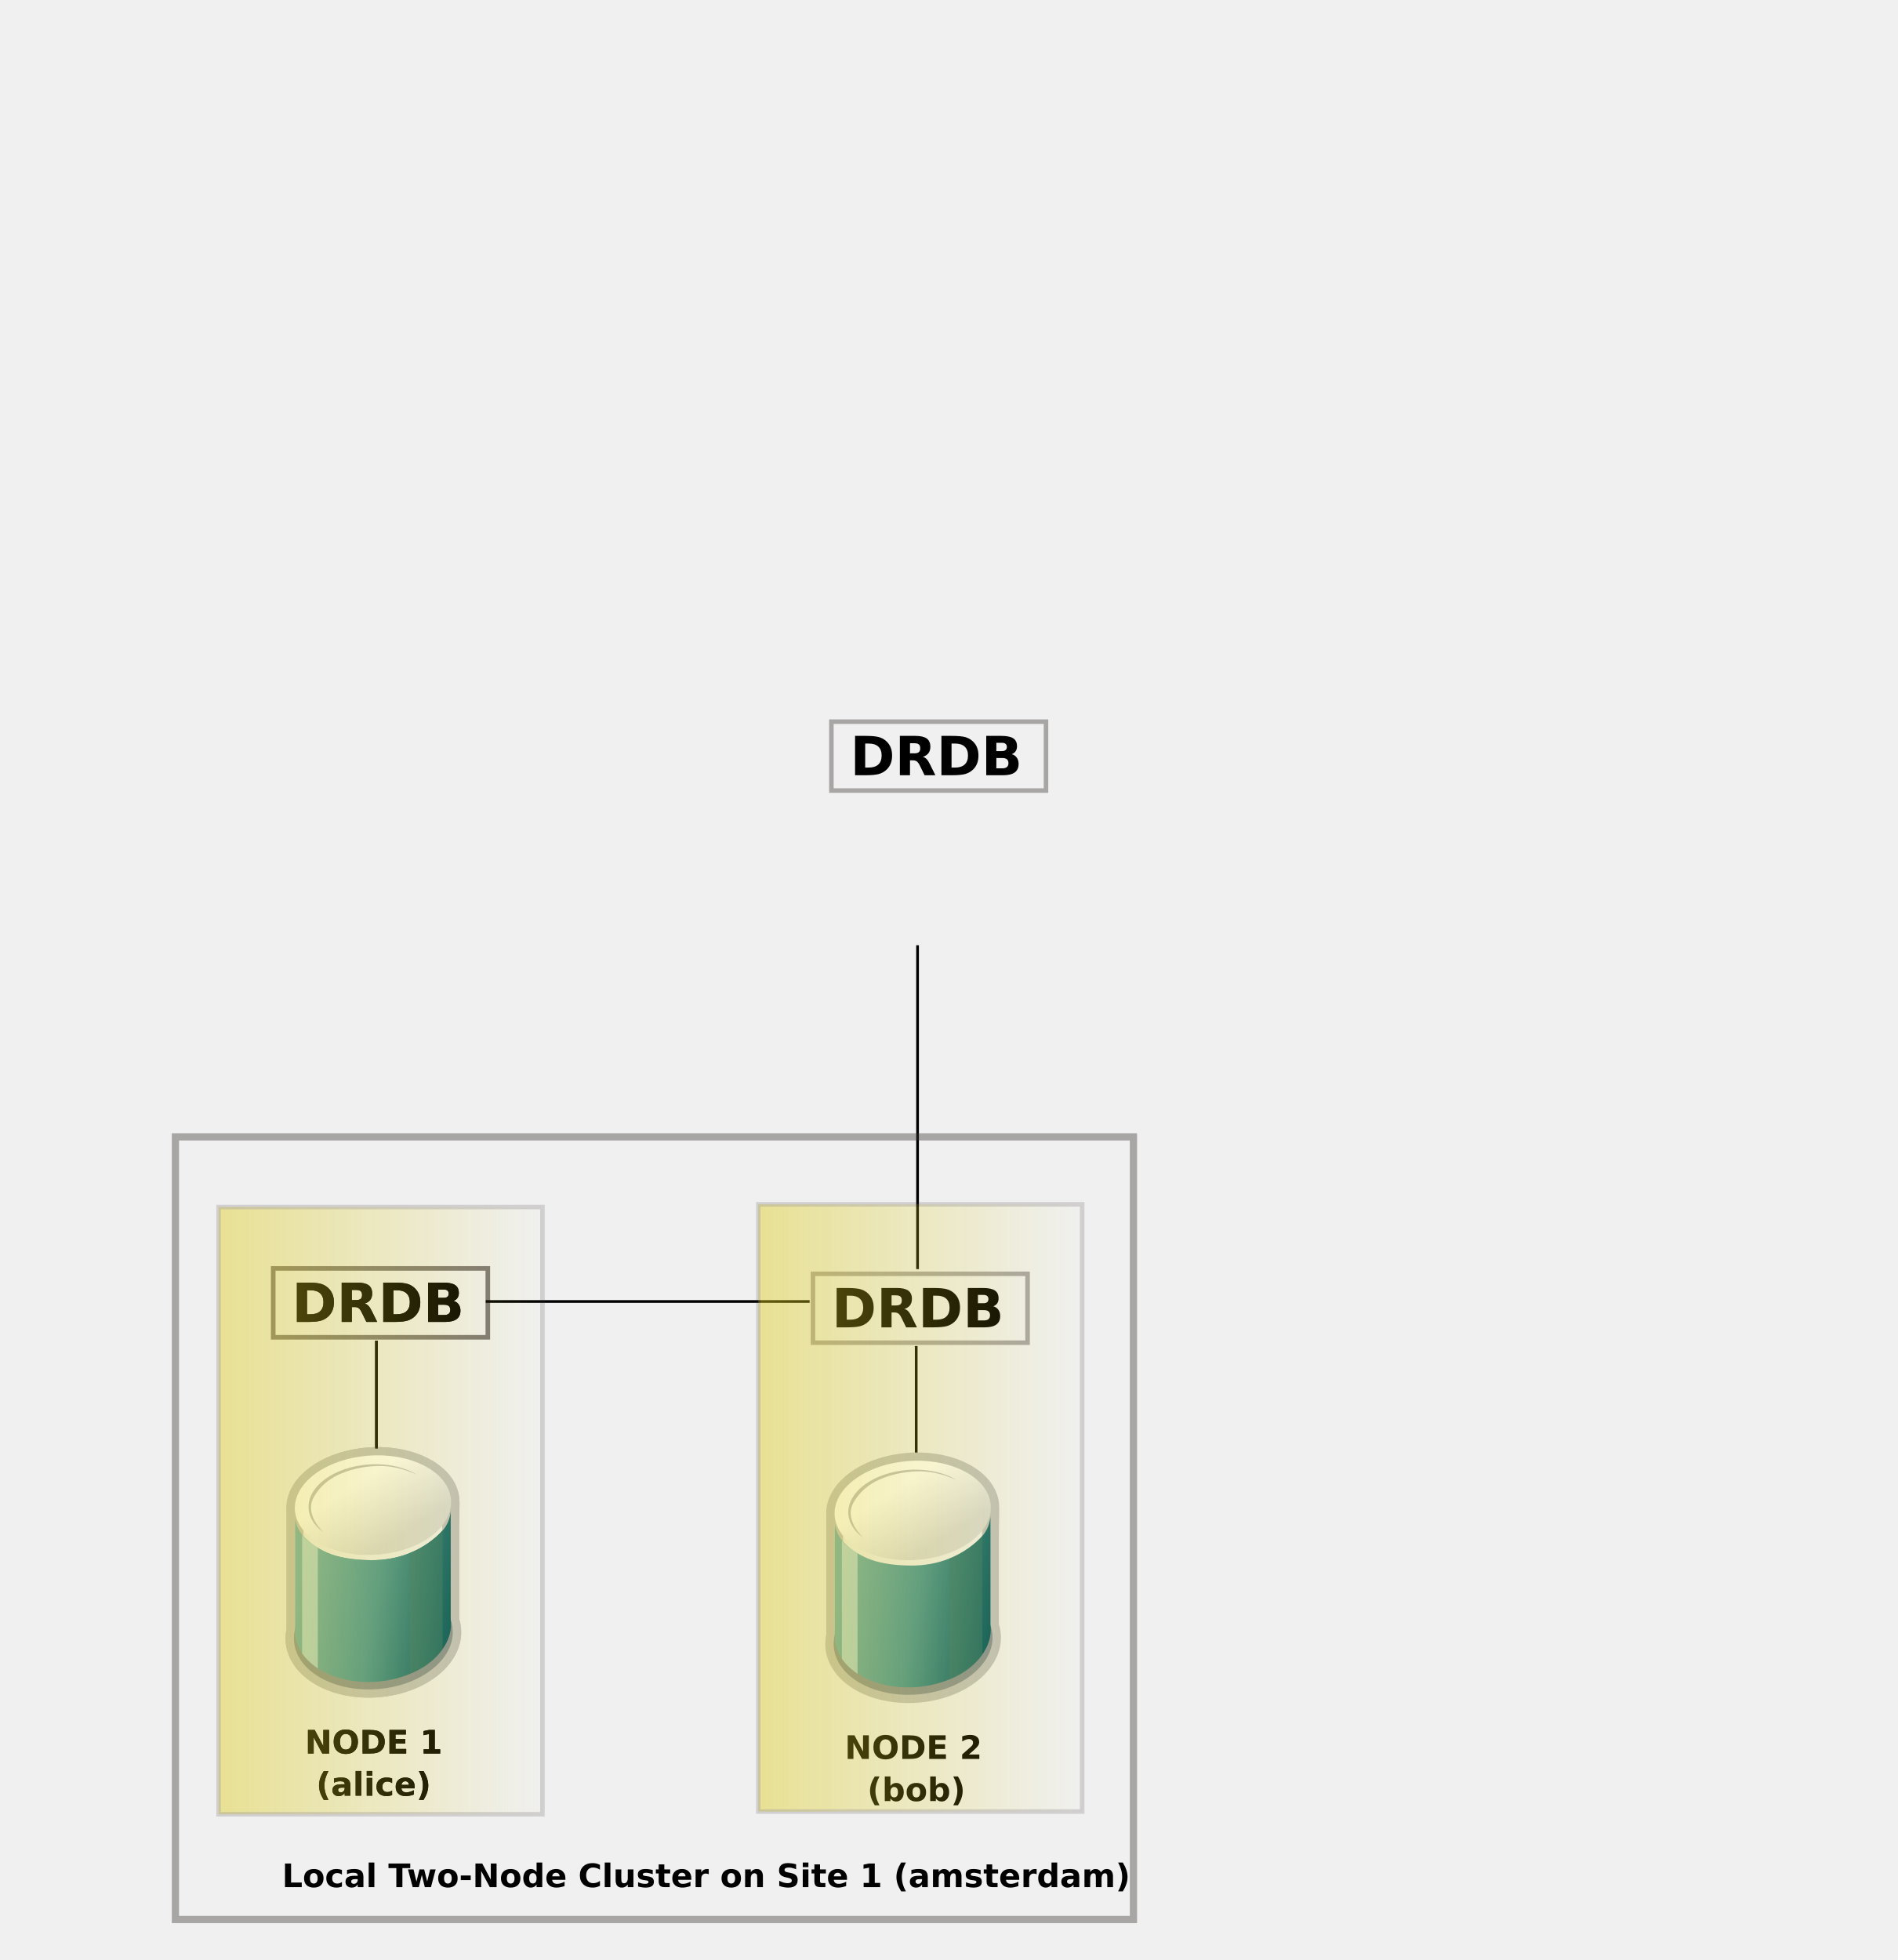
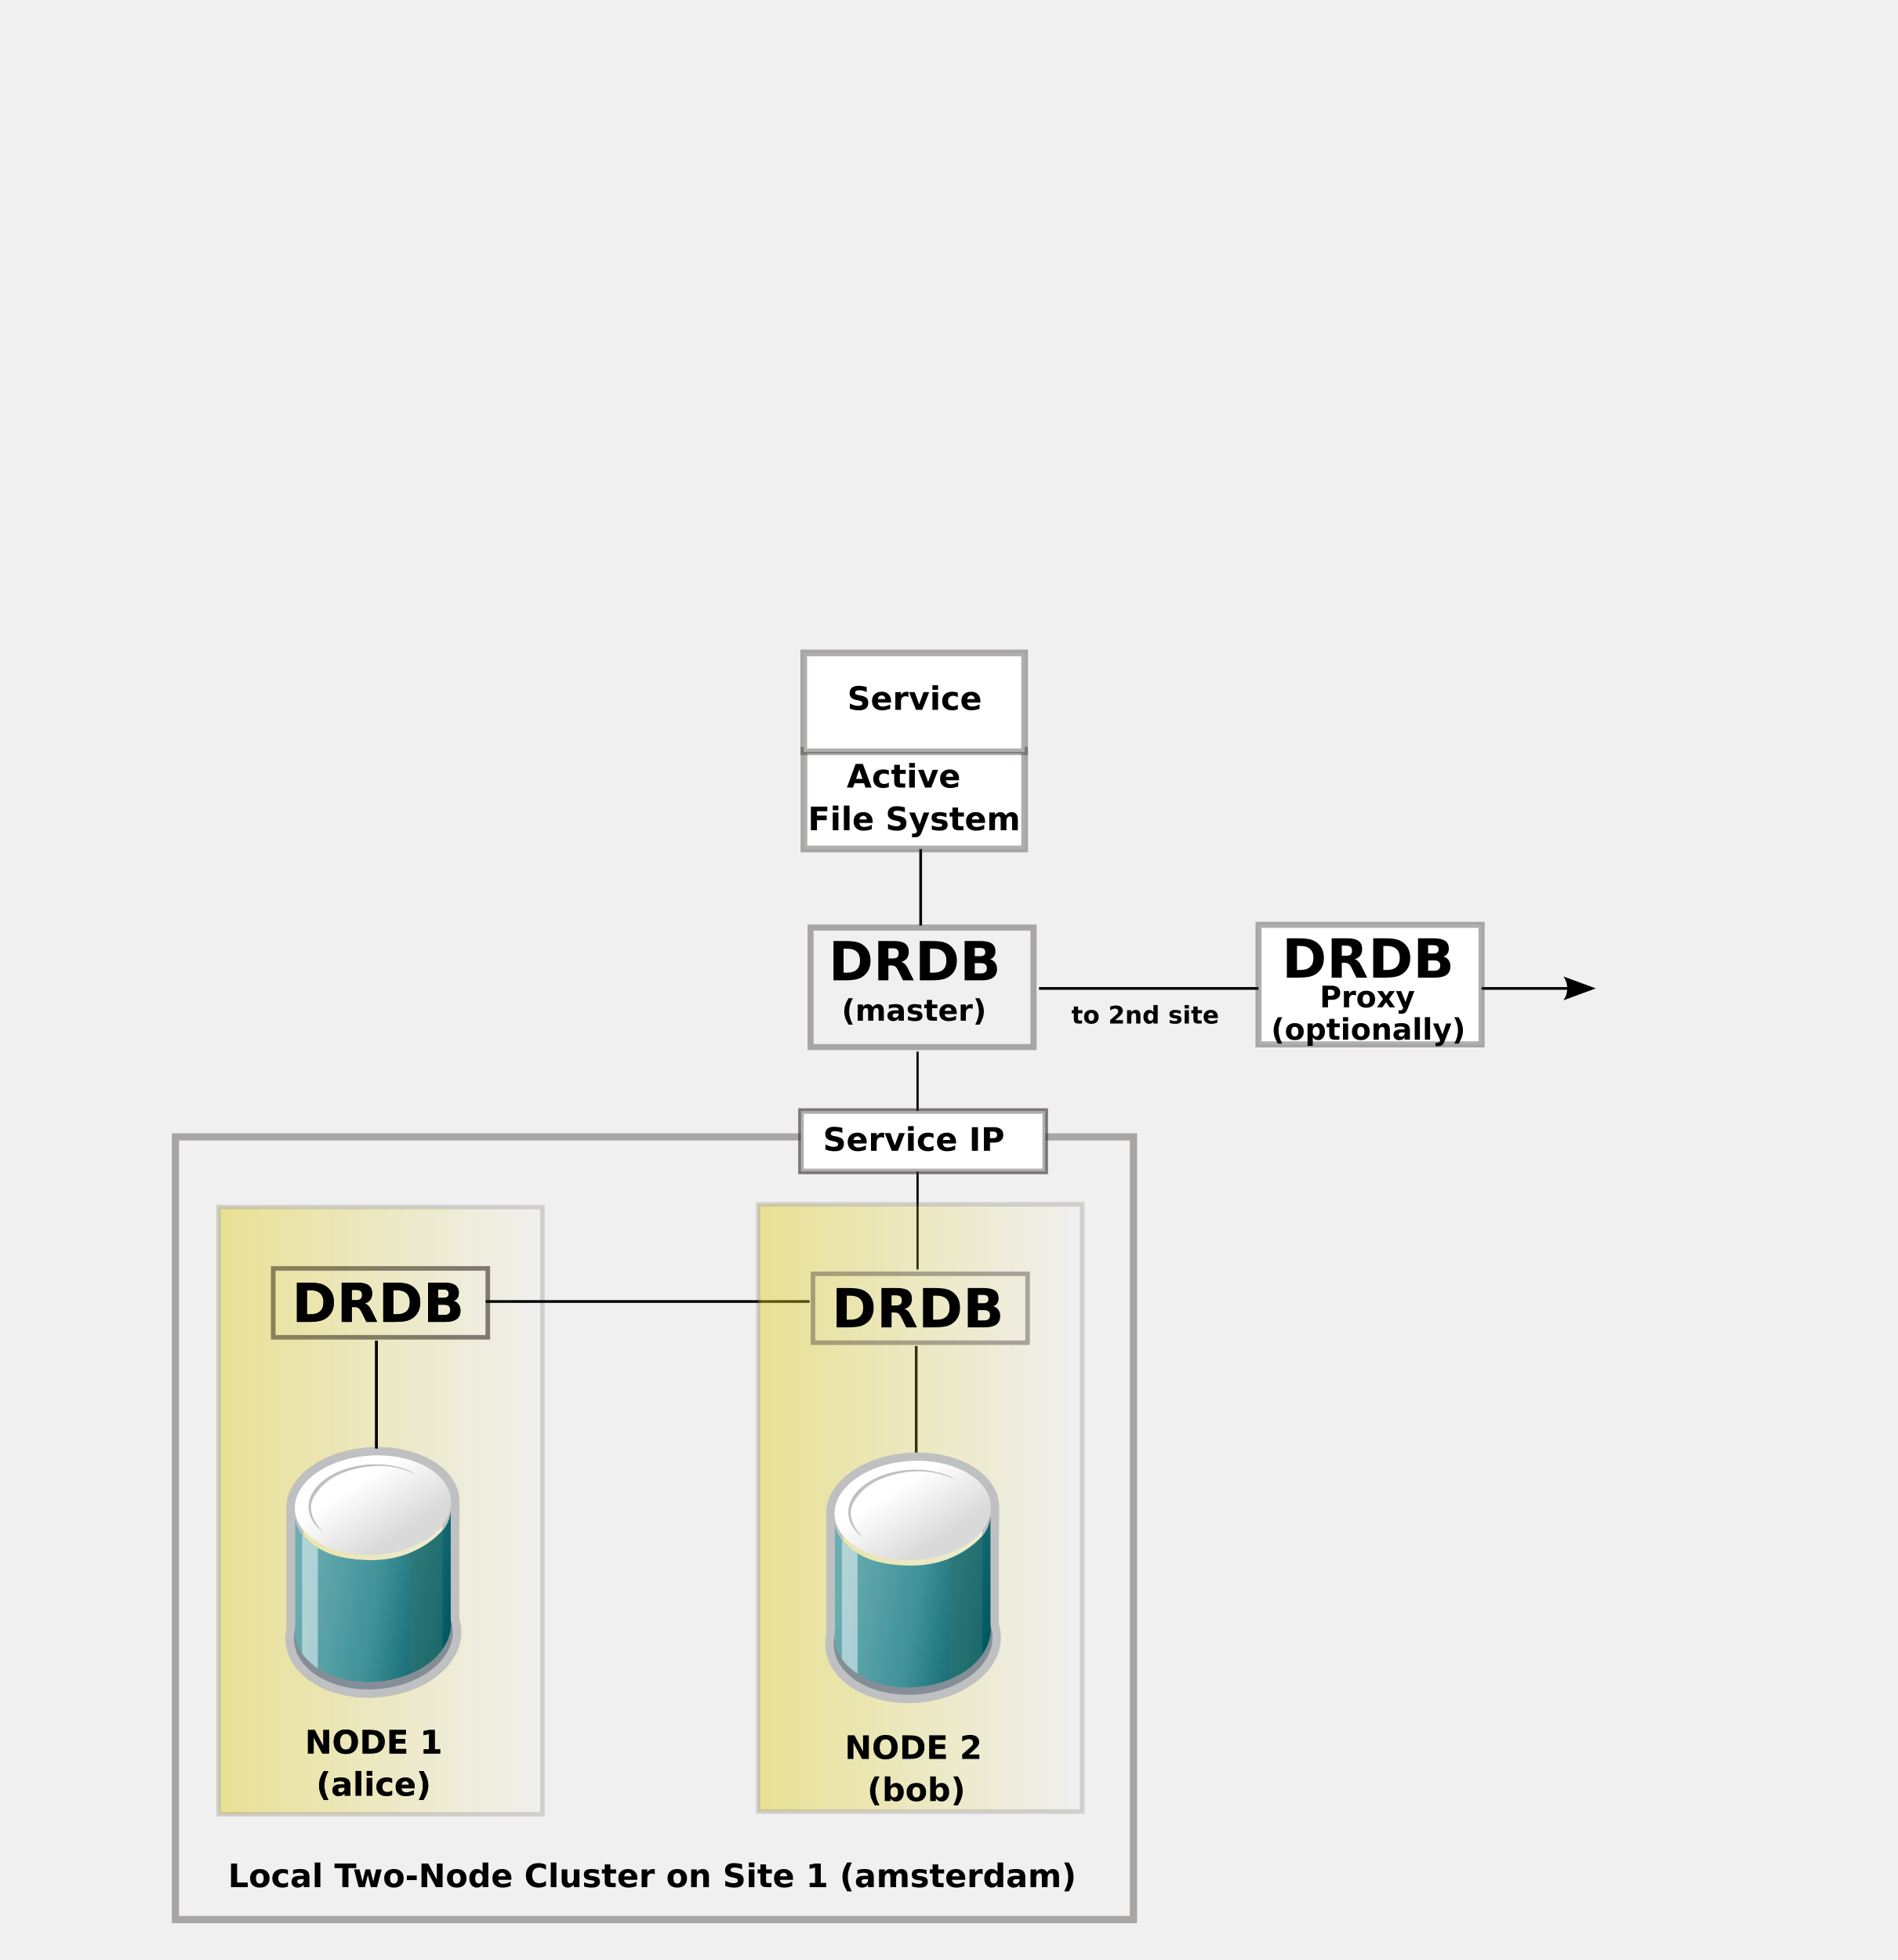
<svg xmlns="http://www.w3.org/2000/svg" xmlns:xlink="http://www.w3.org/1999/xlink" version="1.2" width="703.188" height="726.25" id="svg2">
  <defs id="defs4">
+     <linearGradient id="linearGradient4055">
+       <stop id="stop4057" style="stop-color:#000000;stop-opacity:1" offset="0" />
+     </linearGradient>
    <linearGradient id="linearGradient14946">
      <stop id="stop14948" style="stop-color:#000000;stop-opacity:1" offset="0" />
      <stop id="stop14950" style="stop-color:#000000;stop-opacity:0" offset="1" />
    </linearGradient>
    <linearGradient id="linearGradient14862">
      <stop id="stop14864" style="stop-color:#decd1f;stop-opacity:1" offset="0" />
      <stop id="stop14866" style="stop-color:#decd1f;stop-opacity:0" offset="1" />
    </linearGradient>
    <linearGradient id="linearGradient14852">
      <stop id="stop14854" style="stop-color:#decd1f;stop-opacity:1" offset="0" />
      <stop id="stop14856" style="stop-color:#decd1f;stop-opacity:0" offset="1" />
    </linearGradient>
    <linearGradient id="linearGradient13113">
      <stop id="stop13115" style="stop-color:#393231;stop-opacity:1" offset="0" />
      <stop id="stop13117" style="stop-color:#393231;stop-opacity:0" offset="1" />
    </linearGradient>
    <linearGradient id="linearGradient12738">
      <stop id="stop12740" style="stop-color:#000000;stop-opacity:1" offset="0" />
    </linearGradient>
    <linearGradient id="linearGradient4685">
      <stop id="stop4687" style="stop-color:#000000;stop-opacity:1" offset="0" />
      <stop id="stop4689" style="stop-color:#000000;stop-opacity:0" offset="1" />
    </linearGradient>
    <marker refX="0" refY="0" orient="auto" id="marker4741" style="overflow:visible">
      <path d="M 8.719,4.034 -2.207,0.016 8.719,-4.002 c -1.745,2.372 -1.735,5.617 -6e-7,8.035 z" transform="matrix(-1.1,0,0,-1.1,-1.1,0)" id="path4505" style="font-size:12px;fill-rule:evenodd;stroke-width:0.625;stroke-linejoin:round" />
    </marker>
    <linearGradient id="linearGradient6317">
      <stop id="stop6319" style="stop-color:#000000;stop-opacity:1" offset="0" />
    </linearGradient>
    <marker refX="0" refY="0" orient="auto" id="Arrow2Lend" style="overflow:visible">
      <path d="M 8.719,4.034 -2.207,0.016 8.719,-4.002 c -1.745,2.372 -1.735,5.617 -6e-7,8.035 z" transform="matrix(-1.1,0,0,-1.1,-1.1,0)" id="path4446" style="fill-rule:evenodd;stroke-width:0.625;stroke-linejoin:round" />
    </marker>
    <marker refX="0" refY="0" orient="auto" id="Arrow2Lendh" style="overflow:visible">
      <path d="M 8.719,4.034 -2.207,0.016 8.719,-4.002 c -1.745,2.372 -1.735,5.617 -6e-7,8.035 z" transform="matrix(-1.1,0,0,-1.1,-1.1,0)" id="path6876" style="fill:#eb001d;fill-rule:evenodd;stroke:#eb001d;stroke-width:0.625;stroke-linejoin:round" />
    </marker>
    <marker refX="0" refY="0" orient="auto" id="Arrow2Lendhp" style="overflow:visible">
      <path d="M 8.719,4.034 -2.207,0.016 8.719,-4.002 c -1.745,2.372 -1.735,5.617 -6e-7,8.035 z" transform="matrix(-1.1,0,0,-1.1,-1.1,0)" id="path7121" style="fill:#eb1e51;fill-rule:evenodd;stroke:#eb1e51;stroke-width:0.625;stroke-linejoin:round" />
    </marker>
    <marker refX="0" refY="0" orient="auto" id="Arrow2Lendhpx" style="overflow:visible">
      <path d="M 8.719,4.034 -2.207,0.016 8.719,-4.002 c -1.745,2.372 -1.735,5.617 -6e-7,8.035 z" transform="matrix(-1.1,0,0,-1.1,-1.1,0)" id="path3122" style="fill:#ff0000;fill-rule:evenodd;stroke:#ff0000;stroke-width:0.625;stroke-linejoin:round" />
    </marker>
    <marker refX="0" refY="0" orient="auto" id="Arrow2Lendhpxl" style="overflow:visible">
      <path d="M 8.719,4.034 -2.207,0.016 8.719,-4.002 c -1.745,2.372 -1.735,5.617 -6e-7,8.035 z" transform="matrix(-1.1,0,0,-1.1,-1.1,0)" id="path6109" style="fill:#008e00;fill-rule:evenodd;stroke:#008e00;stroke-width:0.625;stroke-linejoin:round" />
    </marker>
    <marker refX="0" refY="0" orient="auto" id="Arrow2Lendhpxi" style="overflow:visible">
      <path d="M 8.719,4.034 -2.207,0.016 8.719,-4.002 c -1.745,2.372 -1.735,5.617 -6e-7,8.035 z" transform="matrix(-1.1,0,0,-1.1,-1.1,0)" id="path6834" style="fill:#007600;fill-rule:evenodd;stroke:#007600;stroke-width:0.625;stroke-linejoin:round" />
    </marker>
    <linearGradient x1="83.083" y1="557.162" x2="251.25" y2="557.162" id="linearGradient4695" xlink:href="#linearGradient4685" gradientUnits="userSpaceOnUse" />
    <linearGradient x1="438.562" y1="272.597" x2="456.949" y2="275.703" id="SVGID_29_" gradientUnits="userSpaceOnUse">
      <stop id="stop12283" style="stop-color:#6badb3;stop-opacity:1" offset="0" />
      <stop id="stop12285" style="stop-color:#3f9198;stop-opacity:1" offset="0.517" />
      <stop id="stop12287" style="stop-color:#005762;stop-opacity:1" offset="1" />
    </linearGradient>
    <linearGradient x1="445.584" y1="260.909" x2="452.468" y2="271.403" id="SVGID_30_" gradientUnits="userSpaceOnUse">
      <stop id="stop12292" style="stop-color:#ffffff;stop-opacity:1" offset="0" />
      <stop id="stop12294" style="stop-color:#d8d9d8;stop-opacity:1" offset="0.646" />
    </linearGradient>
    <linearGradient x1="438.562" y1="272.597" x2="456.949" y2="275.703" id="linearGradient12522" xlink:href="#SVGID_29_" gradientUnits="userSpaceOnUse" />
    <linearGradient x1="445.584" y1="260.909" x2="452.468" y2="271.403" id="linearGradient12524" xlink:href="#SVGID_30_" gradientUnits="userSpaceOnUse" />
    <linearGradient x1="438.562" y1="272.597" x2="456.949" y2="275.703" id="SVGID_29_-4" gradientUnits="userSpaceOnUse">
      <stop id="stop12283-0" style="stop-color:#6badb3;stop-opacity:1" offset="0" />
      <stop id="stop12285-0" style="stop-color:#3f9198;stop-opacity:1" offset="0.517" />
      <stop id="stop12287-7" style="stop-color:#005762;stop-opacity:1" offset="1" />
    </linearGradient>
    <linearGradient x1="445.584" y1="260.909" x2="452.468" y2="271.403" id="SVGID_30_-6" gradientUnits="userSpaceOnUse">
      <stop id="stop12292-8" style="stop-color:#ffffff;stop-opacity:1" offset="0" />
      <stop id="stop12294-8" style="stop-color:#d8d9d8;stop-opacity:1" offset="0.646" />
    </linearGradient>
    <linearGradient x1="438.562" y1="272.597" x2="456.949" y2="275.703" id="SVGID_29_-0" gradientUnits="userSpaceOnUse">
      <stop id="stop12283-3" style="stop-color:#6badb3;stop-opacity:1" offset="0" />
      <stop id="stop12285-8" style="stop-color:#3f9198;stop-opacity:1" offset="0.517" />
      <stop id="stop12287-4" style="stop-color:#005762;stop-opacity:1" offset="1" />
    </linearGradient>
    <linearGradient x1="445.584" y1="260.909" x2="452.468" y2="271.403" id="SVGID_30_-9" gradientUnits="userSpaceOnUse">
      <stop id="stop12292-81" style="stop-color:#ffffff;stop-opacity:1" offset="0" />
      <stop id="stop12294-9" style="stop-color:#d8d9d8;stop-opacity:1" offset="0.646" />
    </linearGradient>
    <linearGradient x1="438.562" y1="272.597" x2="456.949" y2="275.703" id="linearGradient12522-0" xlink:href="#SVGID_29_-5" gradientUnits="userSpaceOnUse" />
    <linearGradient x1="438.562" y1="272.597" x2="456.949" y2="275.703" id="SVGID_29_-5" gradientUnits="userSpaceOnUse">
      <stop id="stop12283-03" style="stop-color:#6badb3;stop-opacity:1" offset="0" />
      <stop id="stop12285-4" style="stop-color:#3f9198;stop-opacity:1" offset="0.517" />
      <stop id="stop12287-46" style="stop-color:#005762;stop-opacity:1" offset="1" />
    </linearGradient>
    <linearGradient x1="445.584" y1="260.909" x2="452.468" y2="271.403" id="linearGradient12524-9" xlink:href="#SVGID_30_-3" gradientUnits="userSpaceOnUse" />
    <linearGradient x1="445.584" y1="260.909" x2="452.468" y2="271.403" id="SVGID_30_-3" gradientUnits="userSpaceOnUse">
      <stop id="stop12292-6" style="stop-color:#ffffff;stop-opacity:1" offset="0" />
      <stop id="stop12294-4" style="stop-color:#d8d9d8;stop-opacity:1" offset="0.646" />
    </linearGradient>
    <linearGradient x1="73.9" y1="558.75" x2="196.1" y2="558.75" id="linearGradient13119" xlink:href="#linearGradient13113" gradientUnits="userSpaceOnUse" />
    <linearGradient x1="89.162" y1="558.75" x2="195.837" y2="558.75" id="linearGradient14858" xlink:href="#linearGradient14852" gradientUnits="userSpaceOnUse" />
    <linearGradient x1="94.162" y1="563.75" x2="215.837" y2="563.75" id="linearGradient14868" xlink:href="#linearGradient14862" gradientUnits="userSpaceOnUse" gradientTransform="translate(186,-5)" />
    <linearGradient x1="94.162" y1="563.75" x2="215.837" y2="563.75" id="linearGradient14868-3" xlink:href="#linearGradient14862-7" gradientUnits="userSpaceOnUse" gradientTransform="translate(178,-1)" />
    <linearGradient id="linearGradient14862-7">
      <stop id="stop14864-8" style="stop-color:#decd1f;stop-opacity:1" offset="0" />
      <stop id="stop14866-4" style="stop-color:#decd1f;stop-opacity:0" offset="1" />
    </linearGradient>
    <linearGradient x1="94.162" y1="563.75" x2="215.837" y2="563.75" id="linearGradient14885" xlink:href="#linearGradient14862-7" gradientUnits="userSpaceOnUse" gradientTransform="translate(-14,-4)" />
  </defs>
  <flowRoot id="flowRoot12674" xml:space="preserve" style="font-size:12px;font-style:normal;font-variant:normal;font-weight:normal;font-stretch:normal;text-align:start;line-height:130%;letter-spacing:0px;word-spacing:0px;writing-mode:lr-tb;text-anchor:start;fill:#000000;fill-opacity:1;stroke:none;font-family:Courier;-inkscape-font-specification:Courier">
    <flowRegion id="flowRegion12676">
      <rect width="181.578" height="37.468" x="57.644" y="433.228" id="rect12678" />
    </flowRegion>
    <flowPara id="flowPara12680" />
  </flowRoot>
  <flowRoot transform="matrix(10.34438,0,0,2.564094,-506.657,-702.1642)" id="flowRoot12682" xml:space="preserve" style="font-size:12px;font-style:normal;font-variant:normal;font-weight:normal;font-stretch:normal;text-align:start;line-height:130%;letter-spacing:0px;word-spacing:0px;writing-mode:lr-tb;text-anchor:start;fill:#000000;fill-opacity:1;stroke:none;font-family:Courier;-inkscape-font-specification:Courier">
    <flowRegion id="flowRegion12684">
      <rect width="142.188" height="24.018" x="53.801" y="444.757" id="rect12686" />
    </flowRegion>
    <flowPara id="flowPara12688" />
  </flowRoot>
  <rect width="130" height="5" x="100" y="446.25" id="rect12736" style="fill:#ffffff;fill-opacity:0;stroke:#393231;stroke-width:1.2;stroke-miterlimit:4;stroke-opacity:0;stroke-dasharray:none" />
  <rect width="90" height="25" x="110" y="456.25" id="rect12744" style="fill:#ffffff;fill-opacity:0;stroke:#393231;stroke-width:1.2;stroke-miterlimit:4;stroke-opacity:0;stroke-dasharray:none" />
  <rect width="65" height="25" x="230" y="441.25" id="rect12746" style="fill:#ffffff;fill-opacity:0;stroke:#393231;stroke-width:1.2;stroke-miterlimit:4;stroke-opacity:0;stroke-dasharray:none" />
-   <g transform="translate(0,-72)" id="g12813">
-     <g transform="translate(-40,-162)" id="g12777-6">
-       <text x="355" y="521.25" id="text12690-9-5" xml:space="preserve" style="font-size:20px;font-style:normal;font-variant:normal;font-weight:bold;font-stretch:normal;text-align:start;line-height:130%;letter-spacing:0px;word-spacing:0px;writing-mode:lr-tb;text-anchor:start;fill:#000000;fill-opacity:1;stroke:none;font-family:DejaVu Sans;-inkscape-font-specification:DejaVu Sans Bold">
-         <tspan x="355" y="521.25" id="tspan12692-5-1">DRDB</tspan>
-       </text>
-       <rect width="83.557" height="28.536" x="346.886" y="501.076" id="rect12724-5-6" style="fill:none;stroke:#393231;stroke-width:1.31;stroke-miterlimit:4;stroke-opacity:0;stroke-dasharray:none" />
-       <rect width="79.525" height="25.525" x="348.068" y="501.405" id="rect12748-8-2" style="fill:#ffffff;fill-opacity:0;stroke:#393231;stroke-width:1.675;stroke-miterlimit:4;stroke-opacity:0.392;stroke-dasharray:none;stroke-dashoffset:0" />
-     </g>
-   </g>
+   <text x="307" y="363.25" id="text12690-9-5" xml:space="preserve" style="font-size:20px;font-style:normal;font-variant:normal;font-weight:bold;font-stretch:normal;text-align:start;line-height:130%;letter-spacing:0px;word-spacing:0px;writing-mode:lr-tb;text-anchor:start;fill:#000000;fill-opacity:1;stroke:none;font-family:DejaVu Sans;-inkscape-font-specification:DejaVu Sans Bold">
+     <tspan x="307" y="363.25" id="tspan5533">DRDB</tspan>
+   </text>
+   <rect width="83.557" height="28.536" x="298.886" y="343.076" id="rect12724-5-6" style="fill:none;stroke:#393231;stroke-width:1.31;stroke-miterlimit:4;stroke-opacity:0;stroke-dasharray:none" />
+   <rect width="82.633" height="44.286" x="300.355" y="343.692" id="rect12748-8-2" style="fill:#ffffff;fill-opacity:0;stroke:#393231;stroke-width:2.25;stroke-miterlimit:4;stroke-opacity:0.392;stroke-dasharray:none;stroke-dashoffset:0" />
  <g id="g12849">
    <g transform="matrix(3.113427,0,0,3.054428,-1254.646,-247.5442)" id="g12272">
      <path d="m 456.768,278.091 c -0.035,-0.161 -0.086,-0.315 -0.137,-0.471 -0.004,-0.038 -0.002,-0.077 -0.008,-0.115 v -10.738 l 0.045,-3.468 -0.012,0.001 c 0.002,-0.299 -0.02,-0.599 -0.088,-0.899 -0.746,-3.263 -5.469,-5.359 -10.549,-4.681 -4.473,0.596 -7.729,3.14 -7.939,5.966 l 0,0 v 0.005 c -0.012,0.178 -0.012,0.355 0,0.533 v 0.327 0.966 13.251 -11.298 l 0.031,0.023 v 10.408 c 0,0 -0.021,0.381 -0.02,0.828 -0.004,0.012 -0.01,0.024 -0.012,0.038 -0.15,0.648 -0.164,1.318 -0.02,1.99 0.758,3.55 5.559,5.83 10.725,5.094 5.169,-0.736 8.741,-4.212 7.984,-7.76 z" id="path12274" style="fill:none;stroke:#bfc0c1;stroke-width:2;stroke-linecap:round;stroke-linejoin:round" />
      <g id="g12276">
        <path d="m 456.768,278.091 c 0.758,3.548 -2.814,7.023 -7.982,7.761 -5.166,0.736 -9.967,-1.544 -10.725,-5.094 -0.758,-3.549 2.814,-7.022 7.982,-7.761 5.166,-0.735 9.967,1.545 10.725,5.094 z" id="path12278" style="fill:#858e96" />
        <g id="g12280">
          <linearGradient x1="438.562" y1="272.597" x2="456.949" y2="275.703" id="linearGradient12397" gradientUnits="userSpaceOnUse">
            <stop id="stop12399" style="stop-color:#6badb3;stop-opacity:1" offset="0" />
            <stop id="stop12401" style="stop-color:#3f9198;stop-opacity:1" offset="0.517" />
            <stop id="stop12403" style="stop-color:#005762;stop-opacity:1" offset="1" />
          </linearGradient>
          <path d="m 456.623,277.505 v -12.796 -0.185 c 0,0 0.01,-0.079 0.014,-0.125 0.006,-0.063 0,-0.061 -0.063,0.315 -0.063,0.366 -0.178,0.79 -0.391,1.212 -0.125,0.247 -0.281,0.494 -0.48,0.729 -0.891,1.056 -2.324,2.134 -4.029,2.823 -1.391,0.563 -2.973,0.844 -4.508,0.832 -1.516,-0.012 -3.238,-0.164 -4.732,-0.701 -1.383,-0.496 -2.566,-1.346 -3.305,-2.152 -0.52,-0.568 -0.803,-1.197 -0.951,-1.781 -0.027,-0.104 -0.068,-0.309 -0.068,-0.309 l 0.002,0.148 V 277.9 c 0,0 -0.076,1.257 0.057,1.898 0.744,3.591 5.467,5.897 10.549,5.152 4.889,-0.715 8.317,-3.998 7.905,-7.445 z" id="path12289" style="fill:url(#linearGradient12522)" />
          <linearGradient x1="445.584" y1="260.909" x2="452.468" y2="271.403" id="linearGradient12406" gradientUnits="userSpaceOnUse">
            <stop id="stop12408" style="stop-color:#ffffff;stop-opacity:1" offset="0" />
            <stop id="stop12410" style="stop-color:#d8d9d8;stop-opacity:1" offset="0.646" />
          </linearGradient>
          <path d="m 456.568,262.401 c 0.746,3.263 -2.77,6.458 -7.852,7.134 -5.082,0.679 -9.805,-1.418 -10.549,-4.68 -0.744,-3.264 2.77,-6.458 7.852,-7.135 5.081,-0.678 9.803,1.418 10.549,4.681 z" id="path12296" style="fill:url(#linearGradient12524)" />
          <path d="m 455.641,266.746 v 14.388 c -0.826,1.216 -2.201,2.353 -3.887,2.961 v -14.651 c 1.685,-0.609 3.004,-1.763 3.887,-2.698 z" id="path12298" style="opacity:0.49;fill:#33776e" />
          <path d="m 438.939,281.628 v -14.369 c 0.494,0.661 0.852,0.833 1.865,1.578 v 14.612 c -1.007,-0.737 -1.517,-1.306 -1.865,-1.821 z" id="path12300" style="opacity:0.48;fill:#ffffff" />
          <path d="m 452.164,259.685 c 0.158,0.083 0.457,0.261 0.457,0.261 0,0 -0.928,-0.446 -2.082,-0.755 -0.732,-0.196 -1.563,-0.304 -2.285,-0.312 -1.188,-0.016 -3.102,0.195 -4.891,1.017 -1.168,0.538 -2.271,1.391 -3.025,2.737 -1.219,2.17 1.176,4.322 1.176,4.322 0,0 -0.396,-0.304 -0.572,-0.468 -0.588,-0.555 -0.996,-1.209 -1.162,-1.934 -0.604,-2.643 2.244,-5.229 6.357,-5.778 2.258,-0.3 4.429,0.075 6.027,0.91 z" id="path12302" style="fill:#bfc0c1" />
        </g>
      </g>
    </g>
    <text x="108.169" y="489.832" id="text12690" xml:space="preserve" style="font-size:20px;font-style:normal;font-variant:normal;font-weight:bold;font-stretch:normal;text-align:start;line-height:130%;letter-spacing:0px;word-spacing:0px;writing-mode:lr-tb;text-anchor:start;fill:#000000;fill-opacity:1;stroke:none;font-family:DejaVu Sans;-inkscape-font-specification:DejaVu Sans Bold">
      <tspan x="108.169" y="489.832" id="tspan12692">DRDB</tspan>
    </text>
    <rect width="83.557" height="28.536" x="100.055" y="469.659" id="rect12724" style="fill:none;stroke:#393231;stroke-width:1.31;stroke-miterlimit:4;stroke-opacity:0;stroke-dasharray:none" />
    <rect width="79.525" height="25.525" x="101.238" y="469.988" id="rect12748" style="fill:#ffffff;fill-opacity:0;stroke:#393231;stroke-width:1.675;stroke-miterlimit:4;stroke-opacity:0.392;stroke-dasharray:none;stroke-dashoffset:0" />
    <path d="m 139.5,536.75 0,-40" id="path12820" style="fill:none;stroke:#000000;stroke-width:1px;stroke-linecap:butt;stroke-linejoin:miter;stroke-opacity:1" />
    <text x="113" y="649.75" id="text12835" xml:space="preserve" style="font-size:12px;font-style:normal;font-variant:normal;font-weight:bold;font-stretch:normal;text-align:start;line-height:130%;letter-spacing:0px;word-spacing:0px;writing-mode:lr-tb;text-anchor:start;fill:#000000;fill-opacity:1;stroke:none;font-family:DejaVu Sans;-inkscape-font-specification:DejaVu Sans Bold">
      <tspan x="113" y="649.75" id="tspan12839">NODE 1</tspan>
      <tspan x="113" y="665.35" id="tspan12847"> (alice)</tspan>
    </text>
  </g>
+   <rect width="120" height="225" x="81" y="447.25" id="rect14860-6" style="opacity:0.442;fill:url(#linearGradient14885);fill-opacity:1;fill-rule:nonzero;stroke:#393231;stroke-width:1.675;stroke-miterlimit:4;stroke-opacity:0.392;stroke-dasharray:none;stroke-dashoffset:0" />
  <g id="g12921">
    <g transform="matrix(3.113427,0,0,3.054428,-1254.646,-247.5442)" id="g12923">
      <path d="m 456.768,278.091 c -0.035,-0.161 -0.086,-0.315 -0.137,-0.471 -0.004,-0.038 -0.002,-0.077 -0.008,-0.115 v -10.738 l 0.045,-3.468 -0.012,0.001 c 0.002,-0.299 -0.02,-0.599 -0.088,-0.899 -0.746,-3.263 -5.469,-5.359 -10.549,-4.681 -4.473,0.596 -7.729,3.14 -7.939,5.966 l 0,0 v 0.005 c -0.012,0.178 -0.012,0.355 0,0.533 v 0.327 0.966 13.251 -11.298 l 0.031,0.023 v 10.408 c 0,0 -0.021,0.381 -0.02,0.828 -0.004,0.012 -0.01,0.024 -0.012,0.038 -0.15,0.648 -0.164,1.318 -0.02,1.99 0.758,3.55 5.559,5.83 10.725,5.094 5.169,-0.736 8.741,-4.212 7.984,-7.76 z" id="path12925" style="fill:none;stroke:#bfc0c1;stroke-width:2;stroke-linecap:round;stroke-linejoin:round" />
      <g id="g12927">
        <path d="m 456.768,278.091 c 0.758,3.548 -2.814,7.023 -7.982,7.761 -5.166,0.736 -9.967,-1.544 -10.725,-5.094 -0.758,-3.549 2.814,-7.022 7.982,-7.761 5.166,-0.735 9.967,1.545 10.725,5.094 z" id="path12929" style="fill:#858e96" />
        <g id="g12931">
          <linearGradient x1="438.562" y1="272.597" x2="456.949" y2="275.703" id="linearGradient12933" gradientUnits="userSpaceOnUse">
            <stop id="stop12935" style="stop-color:#6badb3;stop-opacity:1" offset="0" />
            <stop id="stop12937" style="stop-color:#3f9198;stop-opacity:1" offset="0.517" />
            <stop id="stop12939" style="stop-color:#005762;stop-opacity:1" offset="1" />
          </linearGradient>
          <path d="m 456.623,277.505 v -12.796 -0.185 c 0,0 0.01,-0.079 0.014,-0.125 0.006,-0.063 0,-0.061 -0.063,0.315 -0.063,0.366 -0.178,0.79 -0.391,1.212 -0.125,0.247 -0.281,0.494 -0.48,0.729 -0.891,1.056 -2.324,2.134 -4.029,2.823 -1.391,0.563 -2.973,0.844 -4.508,0.832 -1.516,-0.012 -3.238,-0.164 -4.732,-0.701 -1.383,-0.496 -2.566,-1.346 -3.305,-2.152 -0.52,-0.568 -0.803,-1.197 -0.951,-1.781 -0.027,-0.104 -0.068,-0.309 -0.068,-0.309 l 0.002,0.148 V 277.9 c 0,0 -0.076,1.257 0.057,1.898 0.744,3.591 5.467,5.897 10.549,5.152 4.889,-0.715 8.317,-3.998 7.905,-7.445 z" id="path12941" style="fill:url(#linearGradient12522)" />
          <linearGradient x1="445.584" y1="260.909" x2="452.468" y2="271.403" id="linearGradient12943" gradientUnits="userSpaceOnUse">
            <stop id="stop12945" style="stop-color:#ffffff;stop-opacity:1" offset="0" />
            <stop id="stop12947" style="stop-color:#d8d9d8;stop-opacity:1" offset="0.646" />
          </linearGradient>
          <path d="m 456.568,262.401 c 0.746,3.263 -2.77,6.458 -7.852,7.134 -5.082,0.679 -9.805,-1.418 -10.549,-4.68 -0.744,-3.264 2.77,-6.458 7.852,-7.135 5.081,-0.678 9.803,1.418 10.549,4.681 z" id="path12949" style="fill:url(#linearGradient12524)" />
          <path d="m 455.641,266.746 v 14.388 c -0.826,1.216 -2.201,2.353 -3.887,2.961 v -14.651 c 1.685,-0.609 3.004,-1.763 3.887,-2.698 z" id="path12951" style="opacity:0.49;fill:#33776e" />
          <path d="m 438.939,281.628 v -14.369 c 0.494,0.661 0.852,0.833 1.865,1.578 v 14.612 c -1.007,-0.737 -1.517,-1.306 -1.865,-1.821 z" id="path12953" style="opacity:0.48;fill:#ffffff" />
          <path d="m 452.164,259.685 c 0.158,0.083 0.457,0.261 0.457,0.261 0,0 -0.928,-0.446 -2.082,-0.755 -0.732,-0.196 -1.563,-0.304 -2.285,-0.312 -1.188,-0.016 -3.102,0.195 -4.891,1.017 -1.168,0.538 -2.271,1.391 -3.025,2.737 -1.219,2.17 1.176,4.322 1.176,4.322 0,0 -0.396,-0.304 -0.572,-0.468 -0.588,-0.555 -0.996,-1.209 -1.162,-1.934 -0.604,-2.643 2.244,-5.229 6.357,-5.778 2.258,-0.3 4.429,0.075 6.027,0.91 z" id="path12955" style="fill:#bfc0c1" />
        </g>
      </g>
    </g>
    <text x="108.169" y="489.832" id="text12957" xml:space="preserve" style="font-size:20px;font-style:normal;font-variant:normal;font-weight:bold;font-stretch:normal;text-align:start;line-height:130%;letter-spacing:0px;word-spacing:0px;writing-mode:lr-tb;text-anchor:start;fill:#000000;fill-opacity:1;stroke:none;font-family:DejaVu Sans;-inkscape-font-specification:DejaVu Sans Bold">
      <tspan x="108.169" y="489.832" id="tspan12959">DRDB</tspan>
    </text>
    <rect width="83.557" height="28.536" x="100.055" y="469.659" id="rect12961" style="fill:none;stroke:#393231;stroke-width:1.31;stroke-miterlimit:4;stroke-opacity:0;stroke-dasharray:none" />
    <rect width="79.525" height="25.525" x="101.238" y="469.988" id="rect12963" style="fill:#ffffff;fill-opacity:0;stroke:#393231;stroke-width:1.675;stroke-miterlimit:4;stroke-opacity:0.392;stroke-dasharray:none;stroke-dashoffset:0" />
    <path d="m 139.5,536.75 0,-40" id="path12965" style="fill:none;stroke:#000000;stroke-width:1px;stroke-linecap:butt;stroke-linejoin:miter;stroke-opacity:1" />
    <text x="113" y="649.75" id="text12967" xml:space="preserve" style="font-size:12px;font-style:normal;font-variant:normal;font-weight:bold;font-stretch:normal;text-align:start;line-height:130%;letter-spacing:0px;word-spacing:0px;writing-mode:lr-tb;text-anchor:start;fill:#000000;fill-opacity:1;stroke:none;font-family:DejaVu Sans;-inkscape-font-specification:DejaVu Sans Bold">
      <tspan x="113" y="649.75" id="tspan12969">NODE 1</tspan>
      <tspan x="113" y="665.35" id="tspan12971"> (alice)</tspan>
    </text>
-     <path d="m 180,482.25 120,0" id="path13073" style="fill:none;stroke:#000000;stroke-width:1px;stroke-linecap:butt;stroke-linejoin:miter;stroke-opacity:1" />
    <path d="m 369.5,596.75 0,-40" id="path12965-3" style="fill:none;stroke:#000000;stroke-width:1px;stroke-linecap:butt;stroke-linejoin:miter;stroke-opacity:1" />
    <path d="m 339.5,538.75 0,-40" id="path12965-2" style="fill:none;stroke:#000000;stroke-width:1px;stroke-linecap:butt;stroke-linejoin:miter;stroke-opacity:1" />
-     <path d="m 340,350.25 0,120" id="path13073-7" style="fill:none;stroke:#000000;stroke-width:1px;stroke-linecap:butt;stroke-linejoin:miter;stroke-opacity:1" />
-   </g>
+     <path d="m 340,389.67 0,80.751" id="path13073-7" style="fill:none;stroke:#000000;stroke-width:0.82px;stroke-linecap:butt;stroke-linejoin:miter;stroke-opacity:1" />
+     <path d="m 180,482.25 120,0" id="path13073" style="fill:none;stroke:#000000;stroke-width:1px;stroke-linecap:butt;stroke-linejoin:miter;stroke-opacity:1" />
+     <path d="m 341.158,342.915 0,-40" id="path12965-38" style="fill:none;stroke:#000000;stroke-width:1px;stroke-linecap:butt;stroke-linejoin:miter;stroke-opacity:1" />
+   </g>
+   <rect width="120" height="225" x="281" y="446.25" id="rect14860" style="opacity:0.442;fill:url(#linearGradient14868);fill-opacity:1;fill-rule:nonzero;stroke:#393231;stroke-width:1.675;stroke-miterlimit:4;stroke-opacity:0.392;stroke-dasharray:none;stroke-dashoffset:0" />
  <g transform="translate(200,2.000001)" id="g12849-7">
    <g transform="matrix(3.113427,0,0,3.054428,-1254.646,-247.5442)" id="g12272-4">
      <path d="m 456.768,278.091 c -0.035,-0.161 -0.086,-0.315 -0.137,-0.471 -0.004,-0.038 -0.002,-0.077 -0.008,-0.115 v -10.738 l 0.045,-3.468 -0.012,0.001 c 0.002,-0.299 -0.02,-0.599 -0.088,-0.899 -0.746,-3.263 -5.469,-5.359 -10.549,-4.681 -4.473,0.596 -7.729,3.14 -7.939,5.966 l 0,0 v 0.005 c -0.012,0.178 -0.012,0.355 0,0.533 v 0.327 0.966 13.251 -11.298 l 0.031,0.023 v 10.408 c 0,0 -0.021,0.381 -0.02,0.828 -0.004,0.012 -0.01,0.024 -0.012,0.038 -0.15,0.648 -0.164,1.318 -0.02,1.99 0.758,3.55 5.559,5.83 10.725,5.094 5.169,-0.736 8.741,-4.212 7.984,-7.76 z" id="path12274-4" style="fill:none;stroke:#bfc0c1;stroke-width:2;stroke-linecap:round;stroke-linejoin:round" />
      <g id="g12276-5">
        <path d="m 456.768,278.091 c 0.758,3.548 -2.814,7.023 -7.982,7.761 -5.166,0.736 -9.967,-1.544 -10.725,-5.094 -0.758,-3.549 2.814,-7.022 7.982,-7.761 5.166,-0.735 9.967,1.545 10.725,5.094 z" id="path12278-4" style="fill:#858e96" />
        <g id="g12280-7">
          <linearGradient x1="438.562" y1="272.597" x2="456.949" y2="275.703" id="linearGradient12397-3" gradientUnits="userSpaceOnUse">
            <stop id="stop12399-2" style="stop-color:#6badb3;stop-opacity:1" offset="0" />
            <stop id="stop12401-3" style="stop-color:#3f9198;stop-opacity:1" offset="0.517" />
            <stop id="stop12403-0" style="stop-color:#005762;stop-opacity:1" offset="1" />
          </linearGradient>
          <path d="m 456.623,277.505 v -12.796 -0.185 c 0,0 0.01,-0.079 0.014,-0.125 0.006,-0.063 0,-0.061 -0.063,0.315 -0.063,0.366 -0.178,0.79 -0.391,1.212 -0.125,0.247 -0.281,0.494 -0.48,0.729 -0.891,1.056 -2.324,2.134 -4.029,2.823 -1.391,0.563 -2.973,0.844 -4.508,0.832 -1.516,-0.012 -3.238,-0.164 -4.732,-0.701 -1.383,-0.496 -2.566,-1.346 -3.305,-2.152 -0.52,-0.568 -0.803,-1.197 -0.951,-1.781 -0.027,-0.104 -0.068,-0.309 -0.068,-0.309 l 0.002,0.148 V 277.9 c 0,0 -0.076,1.257 0.057,1.898 0.744,3.591 5.467,5.897 10.549,5.152 4.889,-0.715 8.317,-3.998 7.905,-7.445 z" id="path12289-3" style="fill:url(#linearGradient12522-0)" />
          <linearGradient x1="445.584" y1="260.909" x2="452.468" y2="271.403" id="linearGradient12406-2" gradientUnits="userSpaceOnUse">
            <stop id="stop12408-7" style="stop-color:#ffffff;stop-opacity:1" offset="0" />
            <stop id="stop12410-8" style="stop-color:#d8d9d8;stop-opacity:1" offset="0.646" />
          </linearGradient>
          <path d="m 456.568,262.401 c 0.746,3.263 -2.77,6.458 -7.852,7.134 -5.082,0.679 -9.805,-1.418 -10.549,-4.68 -0.744,-3.264 2.77,-6.458 7.852,-7.135 5.081,-0.678 9.803,1.418 10.549,4.681 z" id="path12296-2" style="fill:url(#linearGradient12524-9)" />
          <path d="m 455.641,266.746 v 14.388 c -0.826,1.216 -2.201,2.353 -3.887,2.961 v -14.651 c 1.685,-0.609 3.004,-1.763 3.887,-2.698 z" id="path12298-3" style="opacity:0.49;fill:#33776e" />
          <path d="m 438.939,281.628 v -14.369 c 0.494,0.661 0.852,0.833 1.865,1.578 v 14.612 c -1.007,-0.737 -1.517,-1.306 -1.865,-1.821 z" id="path12300-5" style="opacity:0.48;fill:#ffffff" />
          <path d="m 452.164,259.685 c 0.158,0.083 0.457,0.261 0.457,0.261 0,0 -0.928,-0.446 -2.082,-0.755 -0.732,-0.196 -1.563,-0.304 -2.285,-0.312 -1.188,-0.016 -3.102,0.195 -4.891,1.017 -1.168,0.538 -2.271,1.391 -3.025,2.737 -1.219,2.17 1.176,4.322 1.176,4.322 0,0 -0.396,-0.304 -0.572,-0.468 -0.588,-0.555 -0.996,-1.209 -1.162,-1.934 -0.604,-2.643 2.244,-5.229 6.357,-5.778 2.258,-0.3 4.429,0.075 6.027,0.91 z" id="path12302-3" style="fill:#bfc0c1" />
        </g>
      </g>
    </g>
    <text x="108.169" y="489.832" id="text12690-1" xml:space="preserve" style="font-size:20px;font-style:normal;font-variant:normal;font-weight:bold;font-stretch:normal;text-align:start;line-height:130%;letter-spacing:0px;word-spacing:0px;writing-mode:lr-tb;text-anchor:start;fill:#000000;fill-opacity:1;stroke:none;font-family:DejaVu Sans;-inkscape-font-specification:DejaVu Sans Bold">
      <tspan x="108.169" y="489.832" id="tspan12692-8">DRDB</tspan>
    </text>
    <rect width="83.557" height="28.536" x="100.055" y="469.659" id="rect12724-3" style="fill:none;stroke:#393231;stroke-width:1.31;stroke-miterlimit:4;stroke-opacity:0;stroke-dasharray:none" />
    <rect width="79.525" height="25.525" x="101.238" y="469.988" id="rect12748-9" style="fill:#ffffff;fill-opacity:0;stroke:#393231;stroke-width:1.675;stroke-miterlimit:4;stroke-opacity:0.392;stroke-dasharray:none;stroke-dashoffset:0" />
    <text x="113" y="649.75" id="text12835-7" xml:space="preserve" style="font-size:12px;font-style:normal;font-variant:normal;font-weight:bold;font-stretch:normal;text-align:start;line-height:130%;letter-spacing:0px;word-spacing:0px;writing-mode:lr-tb;text-anchor:start;fill:#000000;fill-opacity:1;stroke:none;font-family:DejaVu Sans;-inkscape-font-specification:DejaVu Sans Bold">
      <tspan x="113" y="649.75" id="tspan13054">NODE 2</tspan>
      <tspan x="113" y="665.35" id="tspan13056">  (bob)</tspan>
    </text>
  </g>
-   <rect width="120" height="225" x="281" y="446.25" id="rect14860" style="opacity:0.442;fill:url(#linearGradient14868);fill-opacity:1;fill-rule:nonzero;stroke:#393231;stroke-width:1.675;stroke-miterlimit:4;stroke-opacity:0.392;stroke-dasharray:none;stroke-dashoffset:0" />
-   <rect width="120" height="225" x="81" y="447.25" id="rect14860-6" style="opacity:0.442;fill:url(#linearGradient14885);fill-opacity:1;fill-rule:nonzero;stroke:#393231;stroke-width:1.675;stroke-miterlimit:4;stroke-opacity:0.392;stroke-dasharray:none;stroke-dashoffset:0" />
-   <text x="104.5" y="699.25" id="text14906" xml:space="preserve" style="font-size:12px;font-style:normal;font-variant:normal;font-weight:bold;font-stretch:normal;text-align:start;line-height:130%;letter-spacing:0px;word-spacing:0px;writing-mode:lr-tb;text-anchor:start;fill:#000000;fill-opacity:1;stroke:none;font-family:DejaVu Sans;-inkscape-font-specification:DejaVu Sans Bold">
-     <tspan x="104.5" y="699.25" id="tspan14974">Local Two-Node Cluster on Site 1 (amsterdam)</tspan>
-   </text>
  <rect width="355" height="290" x="65" y="421.25" id="rect14910" style="fill:none;stroke:#393231;stroke-width:2.675;stroke-miterlimit:4;stroke-opacity:0.392;stroke-dasharray:none;stroke-dashoffset:0" />
+   <text x="84.5" y="699.25" id="text14906" xml:space="preserve" style="font-size:12px;font-style:normal;font-variant:normal;font-weight:bold;font-stretch:normal;text-align:start;line-height:130%;letter-spacing:0px;word-spacing:0px;writing-mode:lr-tb;text-anchor:start;fill:#000000;fill-opacity:1;stroke:none;font-family:DejaVu Sans;-inkscape-font-specification:DejaVu Sans Bold">
+     <tspan x="84.5" y="699.25" id="tspan14974">Local Two-Node Cluster on Site 1 (amsterdam)</tspan>
+   </text>
+   <g transform="translate(-6.469257,67.00945)" id="g12813-1">
+     <g transform="translate(-40,-162)" id="g12777-6-6">
+       <rect width="83.557" height="28.536" x="346.886" y="501.076" id="rect12724-5-6-1" style="fill:none;stroke:#393231;stroke-width:1.31;stroke-miterlimit:4;stroke-opacity:0;stroke-dasharray:none" />
+       <rect width="117.854" height="16.573" x="300.158" y="411.36" transform="translate(46.46926,94.99055)" id="rect4061" style="fill:#ffffff;fill-opacity:0;fill-rule:nonzero;stroke:none" />
+     </g>
+   </g>
+   <rect width="90.489" height="22.354" x="296.807" y="411.692" id="rect4067" style="fill:#ffffff;fill-opacity:1;stroke:#393231;stroke-width:2.047;stroke-miterlimit:4;stroke-opacity:0.392;stroke-dasharray:none;stroke-dashoffset:0" />
+   <text x="304.951" y="426.409" id="text4069" xml:space="preserve" style="font-size:12px;font-style:normal;font-variant:normal;font-weight:bold;font-stretch:normal;text-align:start;line-height:130%;letter-spacing:0px;word-spacing:0px;writing-mode:lr-tb;text-anchor:start;fill:#000000;fill-opacity:1;stroke:none;font-family:DejaVu Sans;-inkscape-font-specification:DejaVu Sans Bold">
+     <tspan x="304.951" y="426.409" id="tspan4071">Service IP</tspan>
+   </text>
+   <rect width="83.787" height="36.829" x="28.543" y="276.933" id="rect5525" style="opacity:0;fill:#000000;fill-opacity:0;fill-rule:nonzero;stroke:#393231;stroke-opacity:0.392" />
+   <text x="311.878" y="378.214" id="text5537" xml:space="preserve" style="font-size:11px;font-style:normal;font-variant:normal;font-weight:bold;font-stretch:normal;text-align:start;line-height:130%;letter-spacing:0px;word-spacing:0px;writing-mode:lr-tb;text-anchor:start;fill:#000000;fill-opacity:1;stroke:none;font-family:DejaVu Sans;-inkscape-font-specification:DejaVu Sans Bold">
+     <tspan x="311.878" y="378.214" id="tspan5539">(master)</tspan>
+   </text>
+   <rect width="81.758" height="36.642" x="297.905" y="277.947" id="rect4067-4" style="fill:#ffffff;fill-opacity:1;stroke:#393231;stroke-width:2.491;stroke-miterlimit:4;stroke-opacity:0.392;stroke-dasharray:none;stroke-dashoffset:0" />
+   <text x="313.75" y="291.823" id="text5600" xml:space="preserve" style="font-size:12px;font-style:normal;font-variant:normal;font-weight:bold;font-stretch:normal;text-align:start;line-height:130%;letter-spacing:0px;word-spacing:0px;writing-mode:lr-tb;text-anchor:start;fill:#000000;fill-opacity:1;stroke:none;font-family:DejaVu Sans;-inkscape-font-specification:DejaVu Sans Bold">
+     <tspan x="313.75" y="291.823" id="tspan5646">Active </tspan>
+     <tspan x="313.75" y="307.423" id="tspan5648" />
+   </text>
+   <rect width="81.836" height="36.641" x="297.826" y="241.948" id="rect4067-4-1" style="fill:#ffffff;fill-opacity:1;stroke:#393231;stroke-width:2.492;stroke-miterlimit:4;stroke-opacity:0.392;stroke-dasharray:none;stroke-dashoffset:0" />
+   <text x="313.969" y="263.024" id="text5624" xml:space="preserve" style="font-size:12px;font-style:normal;font-variant:normal;font-weight:bold;font-stretch:normal;text-align:start;line-height:130%;letter-spacing:0px;word-spacing:0px;writing-mode:lr-tb;text-anchor:start;fill:#000000;fill-opacity:1;stroke:none;font-family:DejaVu Sans;-inkscape-font-specification:DejaVu Sans Bold">
+     <tspan x="313.969" y="263.024" id="tspan5626">Service</tspan>
+   </text>
+   <text x="299.366" y="307.634" id="text5650" xml:space="preserve" style="font-size:12px;font-style:normal;font-variant:normal;font-weight:bold;font-stretch:normal;text-align:start;line-height:130%;letter-spacing:0px;word-spacing:0px;writing-mode:lr-tb;text-anchor:start;fill:#000000;fill-opacity:1;stroke:none;font-family:DejaVu Sans;-inkscape-font-specification:DejaVu Sans Bold">
+     <tspan x="299.366" y="307.634" id="tspan5652">File System</tspan>
+   </text>
+   <use id="use5654" x="0" y="0" width="703.188" height="726.25" xlink:href="#rect4067" />
+   <use id="use5656" x="0" y="0" width="703.188" height="726.25" xlink:href="#text4069" />
+   <path d="m 385,366.25 205,0" id="path5658" style="fill:none;stroke:#000000;stroke-width:1px;stroke-linecap:butt;stroke-linejoin:miter;stroke-opacity:1;marker-end:url(#marker4741)" />
+   <rect width="82.633" height="44.286" x="466.355" y="342.692" id="rect12748-8-2-3" style="fill:#ffffff;fill-opacity:1;stroke:#393231;stroke-width:2.25;stroke-miterlimit:4;stroke-opacity:0.392;stroke-dasharray:none;stroke-dashoffset:0" />
+   <text x="475" y="362.25" id="text12690-9-5-7" xml:space="preserve" style="font-size:20px;font-style:normal;font-variant:normal;font-weight:bold;font-stretch:normal;text-align:start;line-height:130%;letter-spacing:0px;word-spacing:0px;writing-mode:lr-tb;text-anchor:start;fill:#000000;fill-opacity:1;stroke:none;font-family:DejaVu Sans;-inkscape-font-specification:DejaVu Sans Bold">
+     <tspan x="475" y="362.25" id="tspan5533-7">DRDB</tspan>
+   </text>
+   <text x="489" y="373.25" id="text5893" xml:space="preserve" style="font-size:11px;font-style:normal;font-variant:normal;font-weight:bold;font-stretch:normal;text-align:start;line-height:130%;letter-spacing:0px;word-spacing:0px;writing-mode:lr-tb;text-anchor:start;fill:#000000;fill-opacity:1;stroke:none;font-family:DejaVu Sans;-inkscape-font-specification:DejaVu Sans Bold">
+     <tspan x="489" y="373.25" id="tspan5895">Proxy</tspan>
+   </text>
+   <text x="471" y="385.25" id="text5897" xml:space="preserve" style="font-size:11px;font-style:normal;font-variant:normal;font-weight:bold;font-stretch:normal;text-align:start;line-height:130%;letter-spacing:0px;word-spacing:0px;writing-mode:lr-tb;text-anchor:start;fill:#000000;fill-opacity:1;stroke:none;font-family:DejaVu Sans;-inkscape-font-specification:DejaVu Sans Bold">
+     <tspan x="471" y="385.25" id="tspan5899">(optionally)</tspan>
+   </text>
+   <text x="397" y="379.25" id="text5901" xml:space="preserve" style="font-size:9px;font-style:normal;font-variant:normal;font-weight:bold;font-stretch:normal;text-align:start;line-height:130%;letter-spacing:0px;word-spacing:0px;writing-mode:lr-tb;text-anchor:start;fill:#000000;fill-opacity:1;stroke:none;font-family:DejaVu Sans;-inkscape-font-specification:DejaVu Sans Bold">
+     <tspan x="397" y="379.25" id="tspan5903">to 2nd site</tspan>
+   </text>
</svg>
